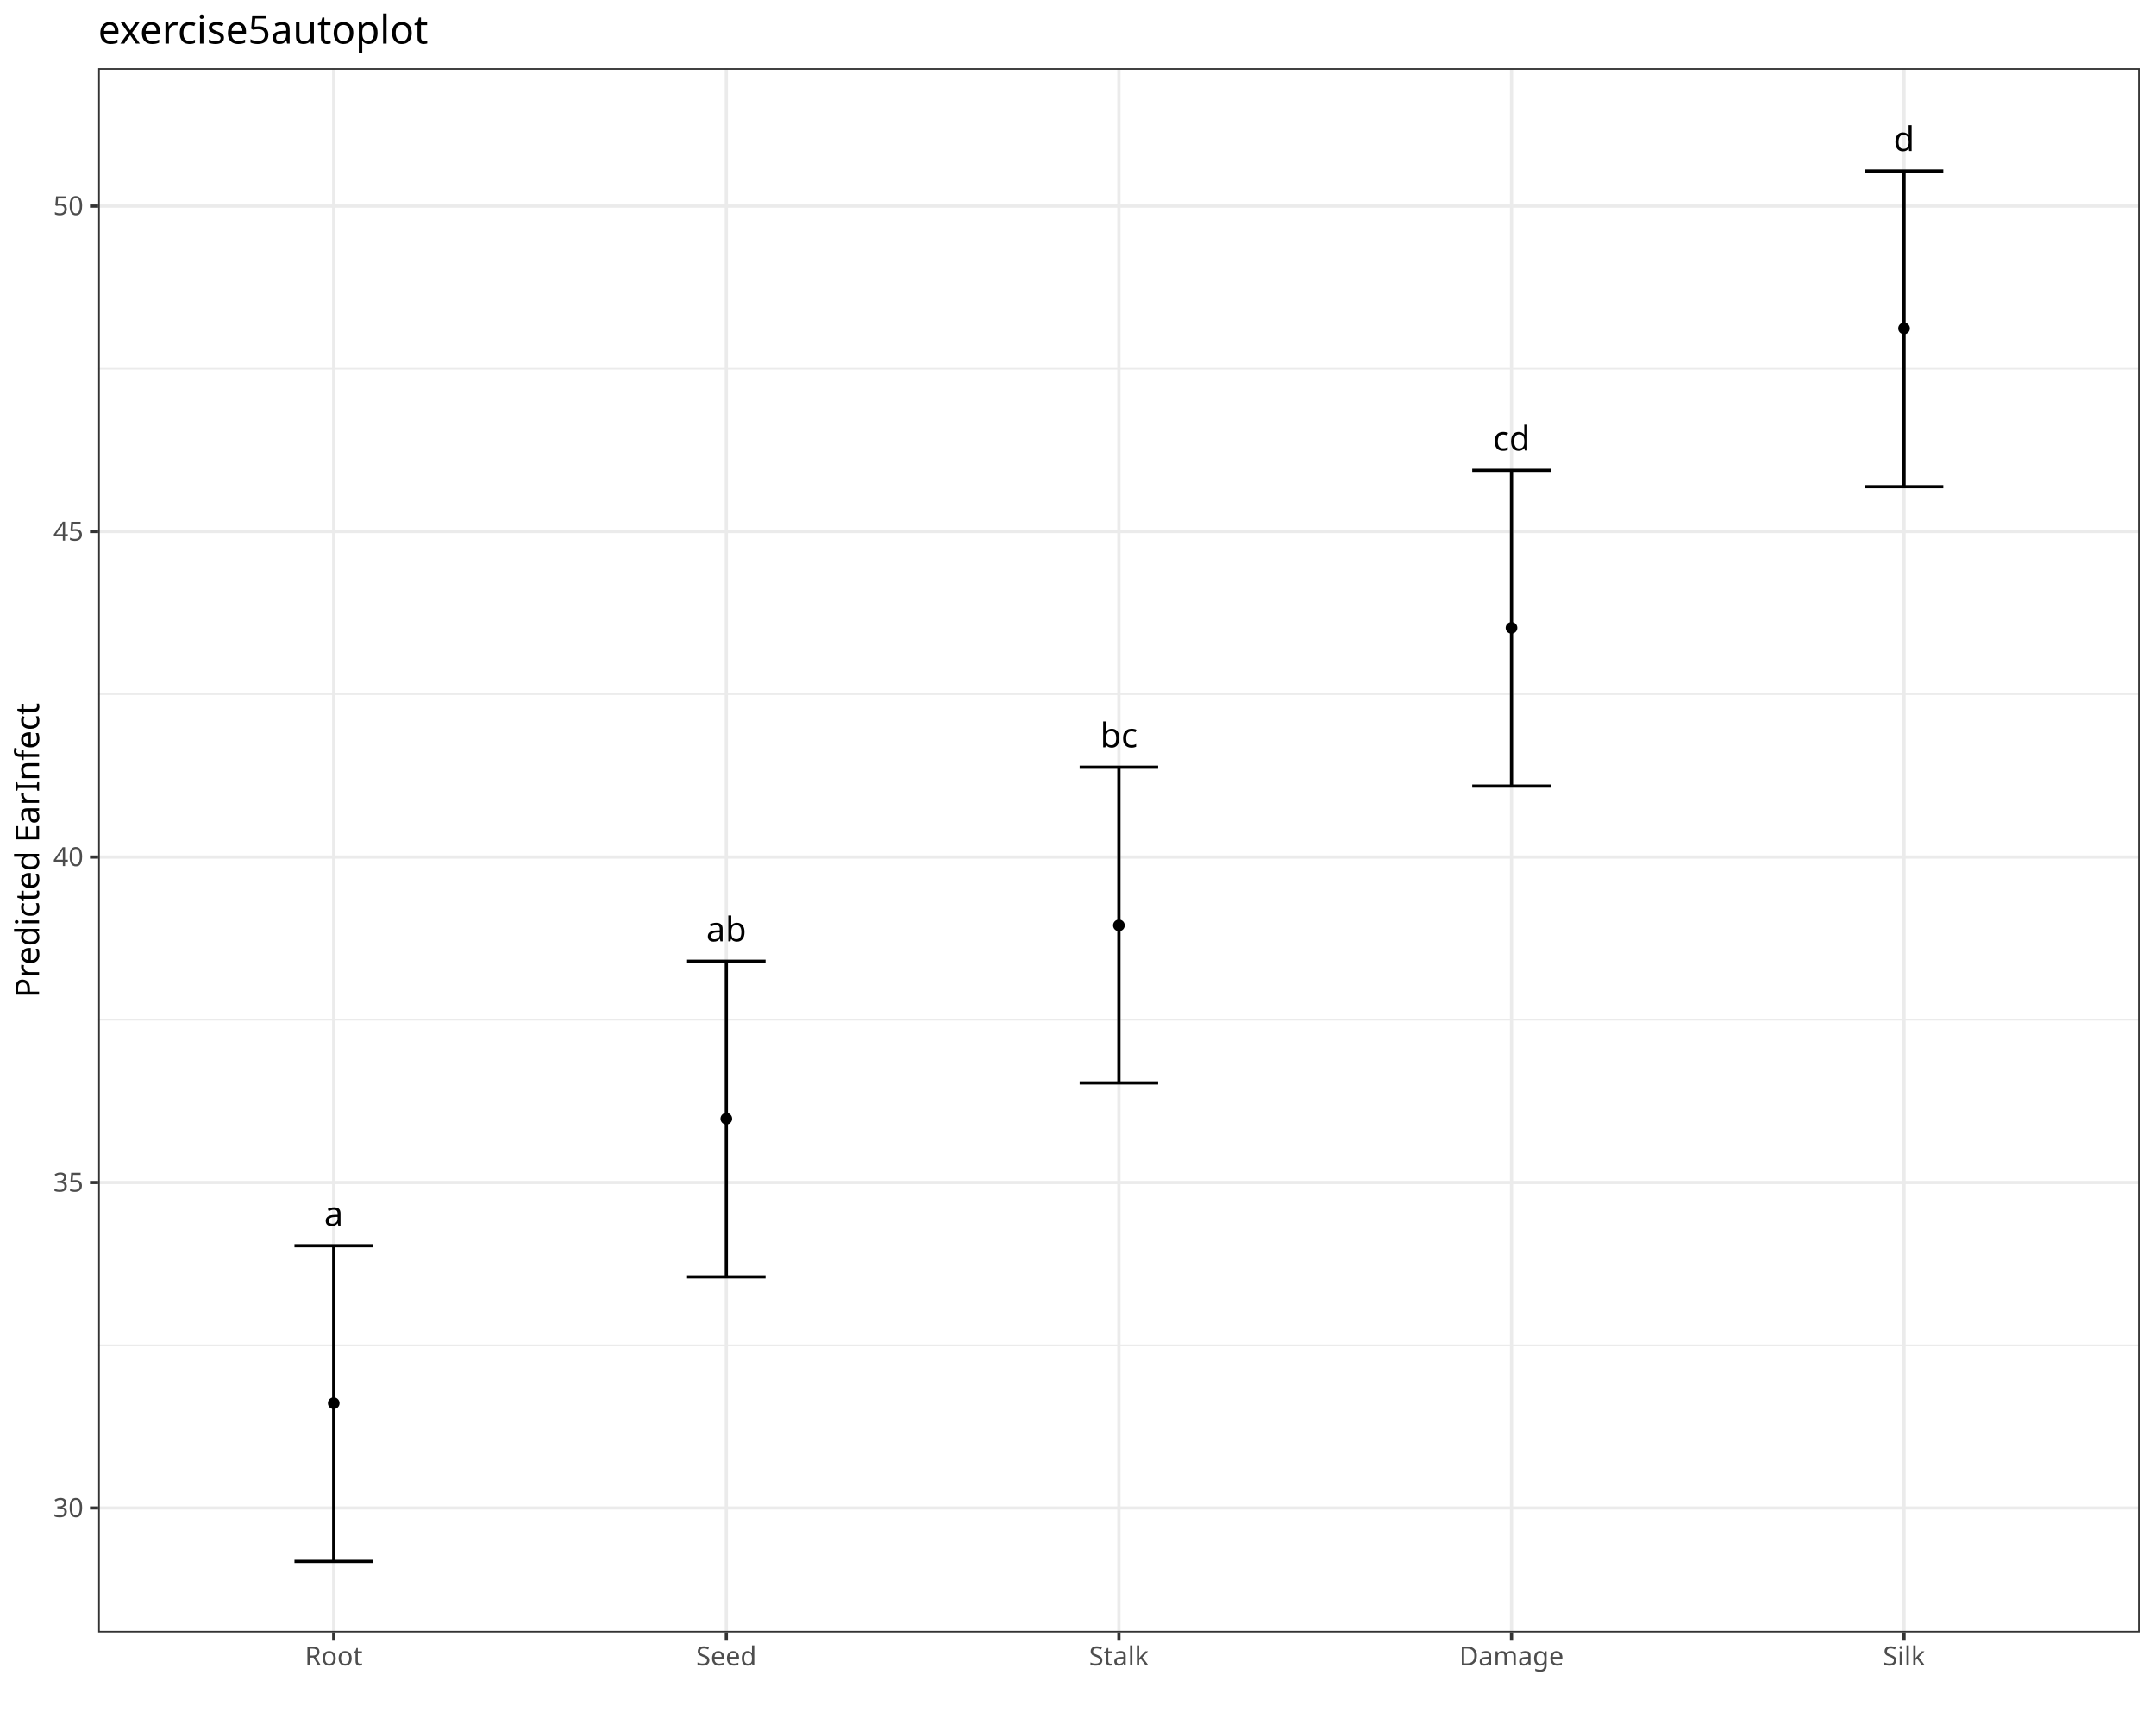
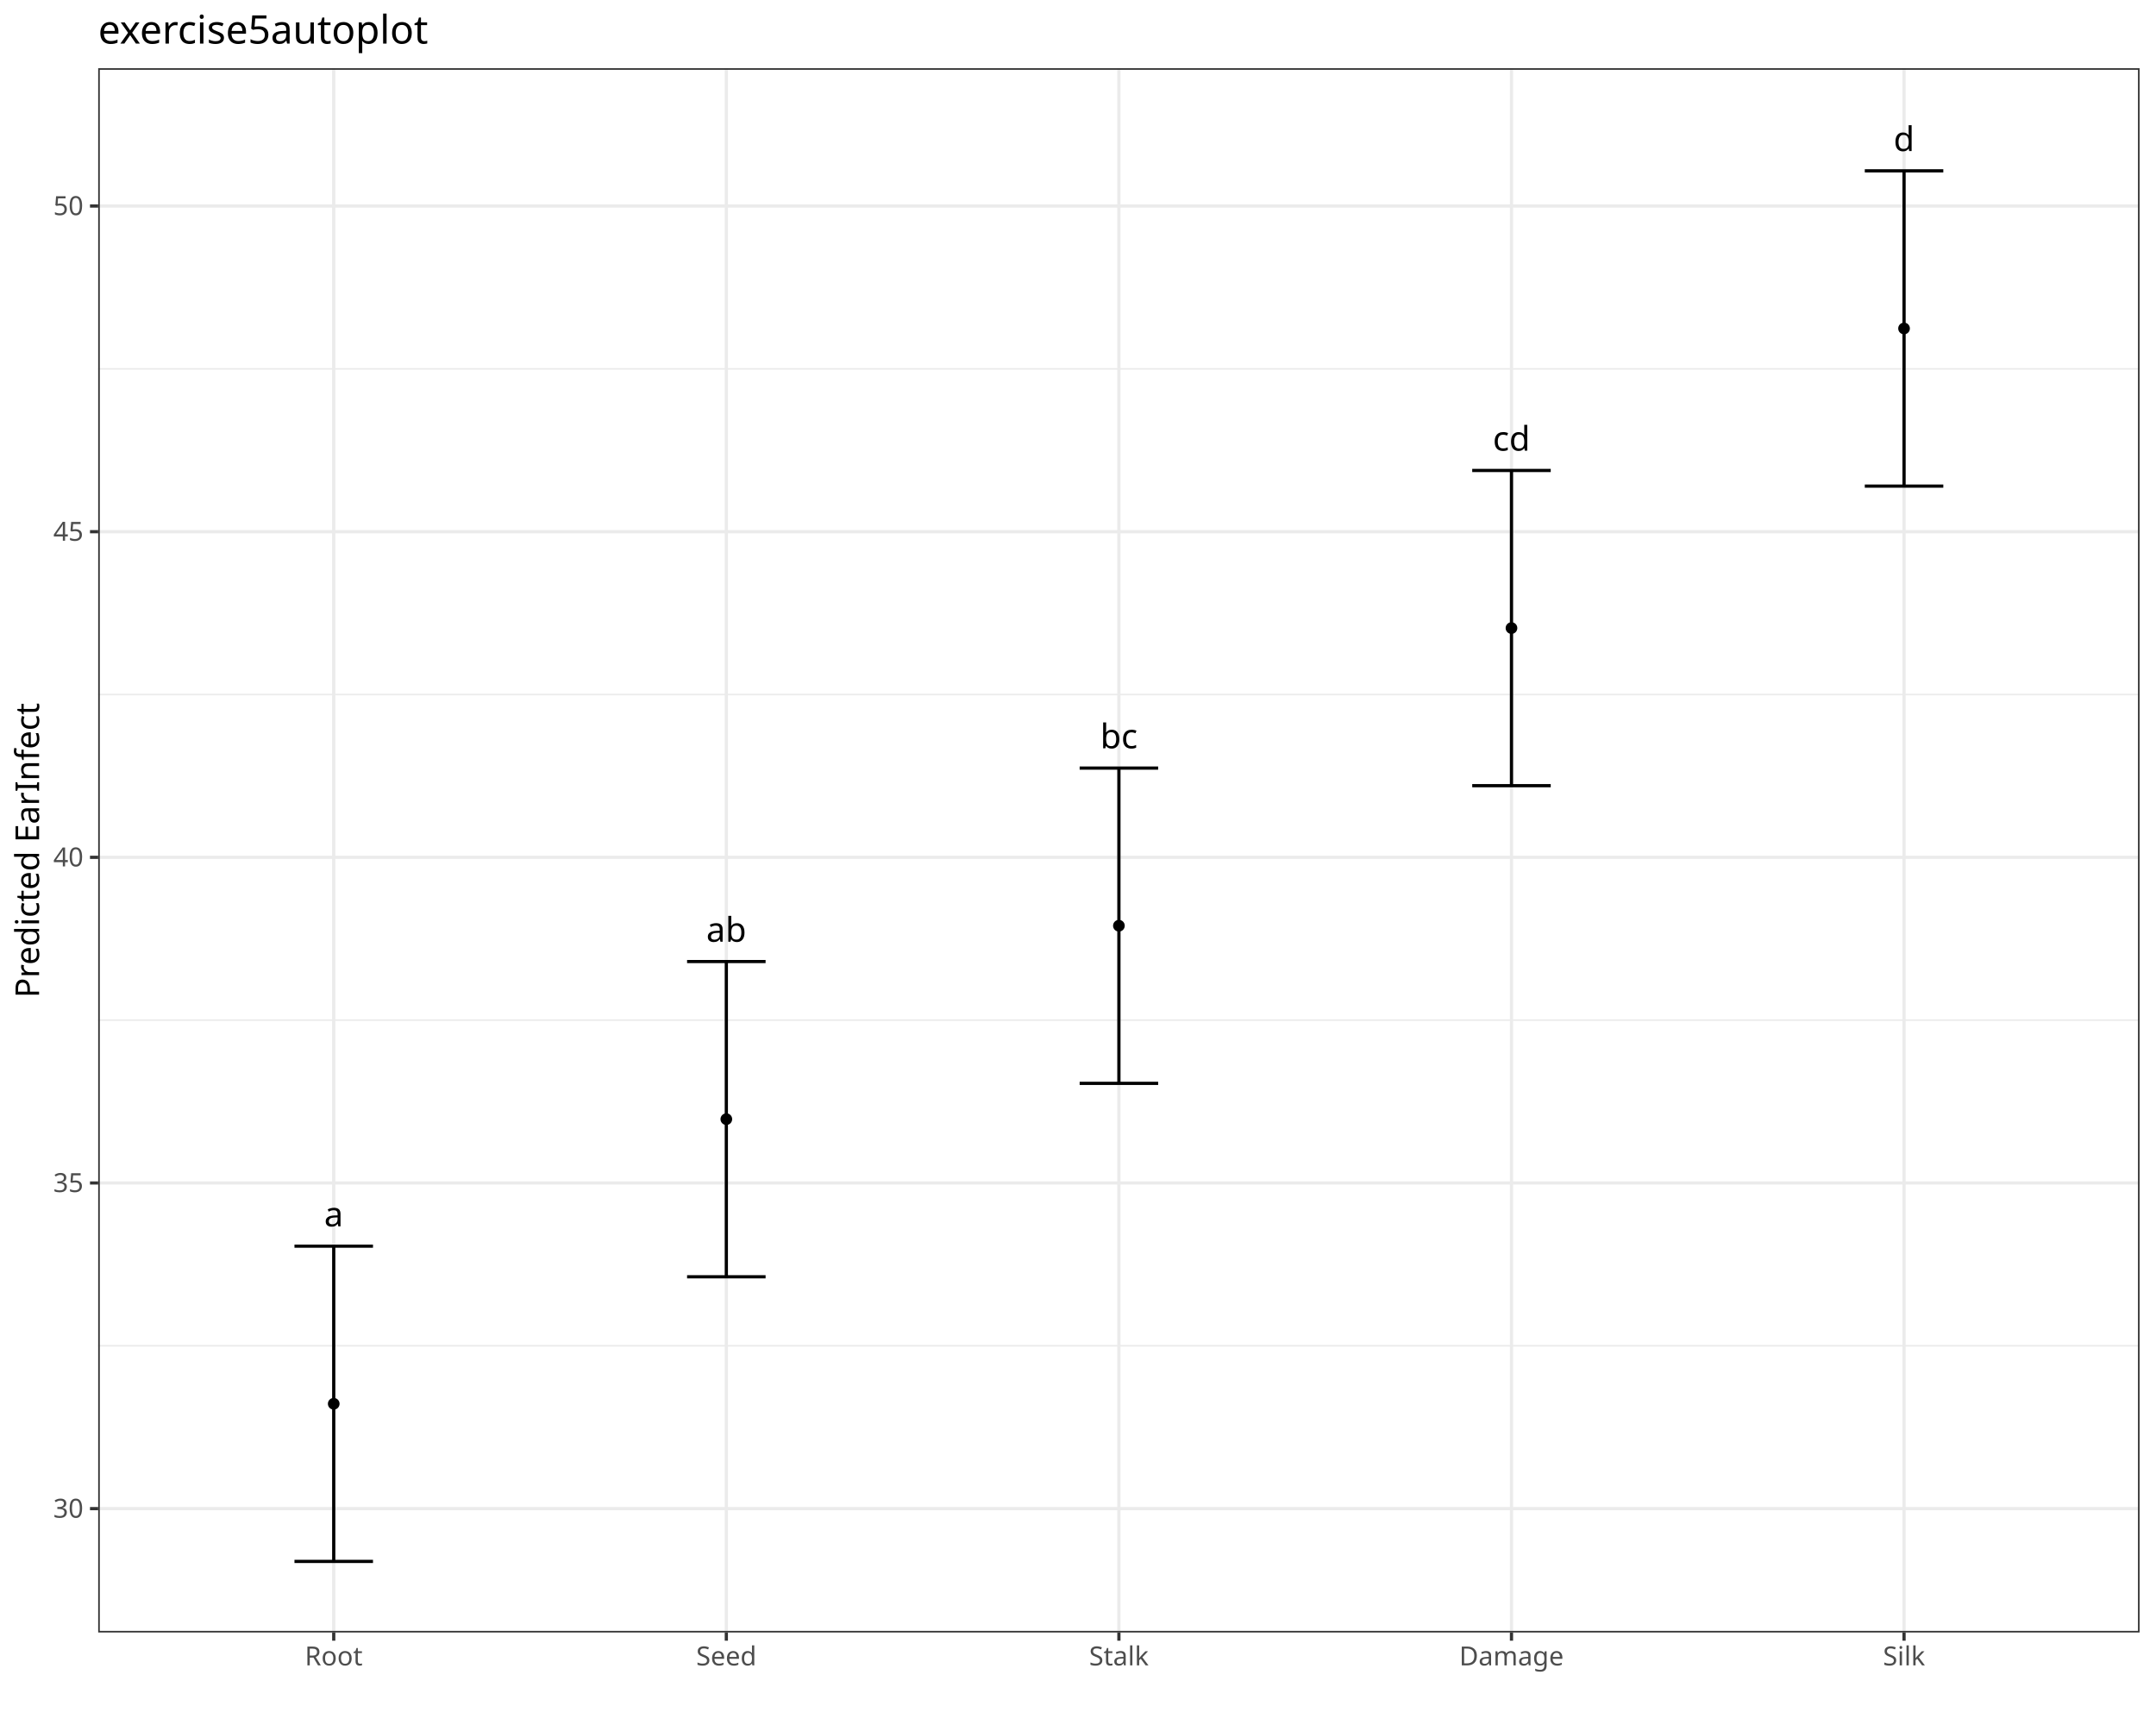
<svg xmlns="http://www.w3.org/2000/svg" class="svglite" data-engine-version="2.0" width="720.00pt" height="576.00pt" viewBox="0 0 720.00 576.00">
  <defs>
    <style type="text/css">
    .svglite line, .svglite polyline, .svglite polygon, .svglite path, .svglite rect, .svglite circle {
      fill: none;
      stroke: #000000;
      stroke-linecap: round;
      stroke-linejoin: round;
      stroke-miterlimit: 10.00;
    }
  </style>
  </defs>
  <rect width="100%" height="100%" style="stroke: none; fill: #FFFFFF;" />
  <defs>
    <clipPath id="cpMC4wMHw3MjAuMDB8MC4wMHw1NzYuMDA=">
      <rect x="0.00" y="0.00" width="720.00" height="576.00" />
    </clipPath>
  </defs>
  <g clip-path="url(#cpMC4wMHw3MjAuMDB8MC4wMHw1NzYuMDA=)">
    <rect x="0.00" y="0.00" width="720.00" height="576.00" style="stroke-width: 1.07; stroke: #FFFFFF; fill: #FFFFFF;" />
  </g>
  <defs>
    <clipPath id="cpMzIuNzl8NzE0LjUyfDIyLjc4fDU0NS4xMQ==">
      <rect x="32.79" y="22.78" width="681.73" height="522.33" />
    </clipPath>
  </defs>
  <g clip-path="url(#cpMzIuNzl8NzE0LjUyfDIyLjc4fDU0NS4xMQ==)">
    <rect x="32.79" y="22.78" width="681.73" height="522.33" style="stroke-width: 1.07; stroke: none; fill: #FFFFFF;" />
-     <polyline points="32.79,449.20 714.52,449.20 " style="stroke-width: 0.53; stroke: #EBEBEB; stroke-linecap: butt;" />
-     <polyline points="32.79,340.52 714.52,340.52 " style="stroke-width: 0.53; stroke: #EBEBEB; stroke-linecap: butt;" />
-     <polyline points="32.79,231.83 714.52,231.83 " style="stroke-width: 0.53; stroke: #EBEBEB; stroke-linecap: butt;" />
-     <polyline points="32.79,123.15 714.52,123.15 " style="stroke-width: 0.53; stroke: #EBEBEB; stroke-linecap: butt;" />
-     <polyline points="32.79,503.55 714.52,503.55 " style="stroke-width: 1.07; stroke: #EBEBEB; stroke-linecap: butt;" />
-     <polyline points="32.79,394.86 714.52,394.86 " style="stroke-width: 1.07; stroke: #EBEBEB; stroke-linecap: butt;" />
-     <polyline points="32.79,286.18 714.52,286.18 " style="stroke-width: 1.07; stroke: #EBEBEB; stroke-linecap: butt;" />
-     <polyline points="32.79,177.49 714.52,177.49 " style="stroke-width: 1.07; stroke: #EBEBEB; stroke-linecap: butt;" />
-     <polyline points="32.79,68.81 714.52,68.81 " style="stroke-width: 1.07; stroke: #EBEBEB; stroke-linecap: butt;" />
+     <polyline points="32.79,449.38 714.52,449.38 " style="stroke-width: 0.53; stroke: #EBEBEB; stroke-linecap: butt;" />
+     <polyline points="32.79,340.64 714.52,340.64 " style="stroke-width: 0.53; stroke: #EBEBEB; stroke-linecap: butt;" />
+     <polyline points="32.79,231.91 714.52,231.91 " style="stroke-width: 0.53; stroke: #EBEBEB; stroke-linecap: butt;" />
+     <polyline points="32.79,123.17 714.52,123.17 " style="stroke-width: 0.53; stroke: #EBEBEB; stroke-linecap: butt;" />
+     <polyline points="32.79,503.75 714.52,503.75 " style="stroke-width: 1.07; stroke: #EBEBEB; stroke-linecap: butt;" />
+     <polyline points="32.79,395.01 714.52,395.01 " style="stroke-width: 1.07; stroke: #EBEBEB; stroke-linecap: butt;" />
+     <polyline points="32.79,286.27 714.52,286.27 " style="stroke-width: 1.07; stroke: #EBEBEB; stroke-linecap: butt;" />
+     <polyline points="32.79,177.54 714.52,177.54 " style="stroke-width: 1.07; stroke: #EBEBEB; stroke-linecap: butt;" />
+     <polyline points="32.79,68.80 714.52,68.80 " style="stroke-width: 1.07; stroke: #EBEBEB; stroke-linecap: butt;" />
    <polyline points="111.45,545.11 111.45,22.78 " style="stroke-width: 1.07; stroke: #EBEBEB; stroke-linecap: butt;" />
    <polyline points="242.56,545.11 242.56,22.78 " style="stroke-width: 1.07; stroke: #EBEBEB; stroke-linecap: butt;" />
    <polyline points="373.66,545.11 373.66,22.78 " style="stroke-width: 1.07; stroke: #EBEBEB; stroke-linecap: butt;" />
    <polyline points="504.76,545.11 504.76,22.78 " style="stroke-width: 1.07; stroke: #EBEBEB; stroke-linecap: butt;" />
    <polyline points="635.86,545.11 635.86,22.78 " style="stroke-width: 1.07; stroke: #EBEBEB; stroke-linecap: butt;" />
-     <polyline points="98.34,415.95 124.56,415.95 " style="stroke-width: 1.07; stroke-linecap: butt;" />
-     <polyline points="111.45,415.95 111.45,521.37 " style="stroke-width: 1.07; stroke-linecap: butt;" />
+     <polyline points="98.34,416.11 124.56,416.11 " style="stroke-width: 1.07; stroke-linecap: butt;" />
+     <polyline points="111.45,416.11 111.45,521.37 " style="stroke-width: 1.07; stroke-linecap: butt;" />
    <polyline points="98.34,521.37 124.56,521.37 " style="stroke-width: 1.07; stroke-linecap: butt;" />
-     <polyline points="229.45,320.96 255.67,320.96 " style="stroke-width: 1.07; stroke-linecap: butt;" />
-     <polyline points="242.56,320.96 242.56,426.38 " style="stroke-width: 1.07; stroke-linecap: butt;" />
-     <polyline points="229.45,426.38 255.67,426.38 " style="stroke-width: 1.07; stroke-linecap: butt;" />
-     <polyline points="360.55,256.18 386.77,256.18 " style="stroke-width: 1.07; stroke-linecap: butt;" />
-     <polyline points="373.66,256.18 373.66,361.60 " style="stroke-width: 1.07; stroke-linecap: butt;" />
-     <polyline points="360.55,361.60 386.77,361.60 " style="stroke-width: 1.07; stroke-linecap: butt;" />
-     <polyline points="491.65,157.06 517.87,157.06 " style="stroke-width: 1.07; stroke-linecap: butt;" />
-     <polyline points="504.76,157.06 504.76,262.48 " style="stroke-width: 1.07; stroke-linecap: butt;" />
-     <polyline points="491.65,262.48 517.87,262.48 " style="stroke-width: 1.07; stroke-linecap: butt;" />
-     <polyline points="622.75,57.07 648.97,57.07 " style="stroke-width: 1.07; stroke-linecap: butt;" />
-     <polyline points="635.86,57.07 635.86,162.49 " style="stroke-width: 1.07; stroke-linecap: butt;" />
-     <polyline points="622.75,162.49 648.97,162.49 " style="stroke-width: 1.07; stroke-linecap: butt;" />
-     <text x="111.45" y="409.32" text-anchor="middle" style="font-size: 11.38px; font-family: sans;" textLength="6.33px" lengthAdjust="spacingAndGlyphs">a</text>
-     <text x="242.56" y="314.33" text-anchor="middle" style="font-size: 11.38px; font-family: sans;" textLength="12.66px" lengthAdjust="spacingAndGlyphs">ab</text>
-     <text x="373.66" y="249.55" text-anchor="middle" style="font-size: 11.38px; font-family: sans;" textLength="12.03px" lengthAdjust="spacingAndGlyphs">bc</text>
-     <text x="504.76" y="150.43" text-anchor="middle" style="font-size: 11.38px; font-family: sans;" textLength="12.03px" lengthAdjust="spacingAndGlyphs">cd</text>
+     <polyline points="229.45,321.07 255.67,321.07 " style="stroke-width: 1.07; stroke-linecap: butt;" />
+     <polyline points="242.56,321.07 242.56,426.33 " style="stroke-width: 1.07; stroke-linecap: butt;" />
+     <polyline points="229.45,426.33 255.67,426.33 " style="stroke-width: 1.07; stroke-linecap: butt;" />
+     <polyline points="360.55,256.48 386.77,256.48 " style="stroke-width: 1.07; stroke-linecap: butt;" />
+     <polyline points="373.66,256.48 373.66,361.74 " style="stroke-width: 1.07; stroke-linecap: butt;" />
+     <polyline points="360.55,361.74 386.77,361.74 " style="stroke-width: 1.07; stroke-linecap: butt;" />
+     <polyline points="491.65,157.09 517.87,157.09 " style="stroke-width: 1.07; stroke-linecap: butt;" />
+     <polyline points="504.76,157.09 504.76,262.35 " style="stroke-width: 1.07; stroke-linecap: butt;" />
+     <polyline points="491.65,262.35 517.87,262.35 " style="stroke-width: 1.07; stroke-linecap: butt;" />
+     <polyline points="622.75,57.05 648.97,57.05 " style="stroke-width: 1.07; stroke-linecap: butt;" />
+     <polyline points="635.86,57.05 635.86,162.31 " style="stroke-width: 1.07; stroke-linecap: butt;" />
+     <polyline points="622.75,162.31 648.97,162.31 " style="stroke-width: 1.07; stroke-linecap: butt;" />
+     <text x="111.45" y="409.50" text-anchor="middle" style="font-size: 11.38px; font-family: sans;" textLength="6.33px" lengthAdjust="spacingAndGlyphs">a</text>
+     <text x="242.56" y="314.46" text-anchor="middle" style="font-size: 11.38px; font-family: sans;" textLength="12.66px" lengthAdjust="spacingAndGlyphs">ab</text>
+     <text x="373.66" y="249.87" text-anchor="middle" style="font-size: 11.38px; font-family: sans;" textLength="12.03px" lengthAdjust="spacingAndGlyphs">bc</text>
+     <text x="504.76" y="150.48" text-anchor="middle" style="font-size: 11.38px; font-family: sans;" textLength="12.03px" lengthAdjust="spacingAndGlyphs">cd</text>
    <text x="635.86" y="50.44" text-anchor="middle" style="font-size: 11.38px; font-family: sans;" textLength="6.33px" lengthAdjust="spacingAndGlyphs">d</text>
-     <circle cx="111.45" cy="468.55" r="1.95" style="stroke-width: 0.71; stroke: none; fill: #000000;" />
-     <circle cx="242.56" cy="373.56" r="1.95" style="stroke-width: 0.71; stroke: none; fill: #000000;" />
-     <circle cx="373.66" cy="309.00" r="1.95" style="stroke-width: 0.71; stroke: none; fill: #000000;" />
-     <circle cx="504.76" cy="209.66" r="1.95" style="stroke-width: 0.71; stroke: none; fill: #000000;" />
-     <circle cx="635.86" cy="109.67" r="1.95" style="stroke-width: 0.71; stroke: none; fill: #000000;" />
+     <circle cx="111.45" cy="468.74" r="1.95" style="stroke-width: 0.71; stroke: none; fill: #000000;" />
+     <circle cx="242.56" cy="373.70" r="1.95" style="stroke-width: 0.71; stroke: none; fill: #000000;" />
+     <circle cx="373.66" cy="309.11" r="1.95" style="stroke-width: 0.71; stroke: none; fill: #000000;" />
+     <circle cx="504.76" cy="209.72" r="1.95" style="stroke-width: 0.71; stroke: none; fill: #000000;" />
+     <circle cx="635.86" cy="109.68" r="1.95" style="stroke-width: 0.71; stroke: none; fill: #000000;" />
    <rect x="32.79" y="22.78" width="681.73" height="522.33" style="stroke-width: 1.07; stroke: #333333;" />
  </g>
  <g clip-path="url(#cpMC4wMHw3MjAuMDB8MC4wMHw1NzYuMDA=)">
-     <text x="27.86" y="506.57" text-anchor="end" style="font-size: 8.80px; fill: #4D4D4D; font-family: sans;" textLength="9.79px" lengthAdjust="spacingAndGlyphs">30</text>
-     <text x="27.86" y="397.89" text-anchor="end" style="font-size: 8.80px; fill: #4D4D4D; font-family: sans;" textLength="9.79px" lengthAdjust="spacingAndGlyphs">35</text>
-     <text x="27.86" y="289.20" text-anchor="end" style="font-size: 8.80px; fill: #4D4D4D; font-family: sans;" textLength="9.79px" lengthAdjust="spacingAndGlyphs">40</text>
-     <text x="27.86" y="180.52" text-anchor="end" style="font-size: 8.80px; fill: #4D4D4D; font-family: sans;" textLength="9.79px" lengthAdjust="spacingAndGlyphs">45</text>
-     <text x="27.86" y="71.83" text-anchor="end" style="font-size: 8.80px; fill: #4D4D4D; font-family: sans;" textLength="9.79px" lengthAdjust="spacingAndGlyphs">50</text>
-     <polyline points="30.05,503.55 32.79,503.55 " style="stroke-width: 1.07; stroke: #333333; stroke-linecap: butt;" />
-     <polyline points="30.05,394.86 32.79,394.86 " style="stroke-width: 1.07; stroke: #333333; stroke-linecap: butt;" />
-     <polyline points="30.05,286.18 32.79,286.18 " style="stroke-width: 1.07; stroke: #333333; stroke-linecap: butt;" />
-     <polyline points="30.05,177.49 32.79,177.49 " style="stroke-width: 1.07; stroke: #333333; stroke-linecap: butt;" />
-     <polyline points="30.05,68.81 32.79,68.81 " style="stroke-width: 1.07; stroke: #333333; stroke-linecap: butt;" />
+     <text x="27.86" y="506.78" text-anchor="end" style="font-size: 8.80px; fill: #4D4D4D; font-family: sans;" textLength="9.79px" lengthAdjust="spacingAndGlyphs">30</text>
+     <text x="27.86" y="398.04" text-anchor="end" style="font-size: 8.80px; fill: #4D4D4D; font-family: sans;" textLength="9.79px" lengthAdjust="spacingAndGlyphs">35</text>
+     <text x="27.86" y="289.30" text-anchor="end" style="font-size: 8.80px; fill: #4D4D4D; font-family: sans;" textLength="9.79px" lengthAdjust="spacingAndGlyphs">40</text>
+     <text x="27.86" y="180.56" text-anchor="end" style="font-size: 8.80px; fill: #4D4D4D; font-family: sans;" textLength="9.79px" lengthAdjust="spacingAndGlyphs">45</text>
+     <text x="27.86" y="71.82" text-anchor="end" style="font-size: 8.80px; fill: #4D4D4D; font-family: sans;" textLength="9.79px" lengthAdjust="spacingAndGlyphs">50</text>
+     <polyline points="30.05,503.75 32.79,503.75 " style="stroke-width: 1.07; stroke: #333333; stroke-linecap: butt;" />
+     <polyline points="30.05,395.01 32.79,395.01 " style="stroke-width: 1.07; stroke: #333333; stroke-linecap: butt;" />
+     <polyline points="30.05,286.27 32.79,286.27 " style="stroke-width: 1.07; stroke: #333333; stroke-linecap: butt;" />
+     <polyline points="30.05,177.54 32.79,177.54 " style="stroke-width: 1.07; stroke: #333333; stroke-linecap: butt;" />
+     <polyline points="30.05,68.80 32.79,68.80 " style="stroke-width: 1.07; stroke: #333333; stroke-linecap: butt;" />
    <polyline points="111.45,547.85 111.45,545.11 " style="stroke-width: 1.07; stroke: #333333; stroke-linecap: butt;" />
    <polyline points="242.56,547.85 242.56,545.11 " style="stroke-width: 1.07; stroke: #333333; stroke-linecap: butt;" />
    <polyline points="373.66,547.85 373.66,545.11 " style="stroke-width: 1.07; stroke: #333333; stroke-linecap: butt;" />
    <polyline points="504.76,547.85 504.76,545.11 " style="stroke-width: 1.07; stroke: #333333; stroke-linecap: butt;" />
    <polyline points="635.86,547.85 635.86,545.11 " style="stroke-width: 1.07; stroke: #333333; stroke-linecap: butt;" />
    <text x="111.45" y="556.10" text-anchor="middle" style="font-size: 8.80px; fill: #4D4D4D; font-family: sans;" textLength="18.59px" lengthAdjust="spacingAndGlyphs">Root</text>
    <text x="242.56" y="556.10" text-anchor="middle" style="font-size: 8.80px; fill: #4D4D4D; font-family: sans;" textLength="20.56px" lengthAdjust="spacingAndGlyphs">Seed</text>
    <text x="373.66" y="556.10" text-anchor="middle" style="font-size: 8.80px; fill: #4D4D4D; font-family: sans;" textLength="19.57px" lengthAdjust="spacingAndGlyphs">Stalk</text>
    <text x="504.76" y="556.10" text-anchor="middle" style="font-size: 8.80px; fill: #4D4D4D; font-family: sans;" textLength="33.27px" lengthAdjust="spacingAndGlyphs">Damage</text>
    <text x="635.86" y="556.10" text-anchor="middle" style="font-size: 8.80px; fill: #4D4D4D; font-family: sans;" textLength="14.18px" lengthAdjust="spacingAndGlyphs">Silk</text>
    <text transform="translate(13.05,283.95) rotate(-90)" text-anchor="middle" style="font-size: 11.00px; font-family: sans;" textLength="93.56px" lengthAdjust="spacingAndGlyphs">Predicted EarInfect</text>
    <text x="32.79" y="14.56" style="font-size: 13.20px; font-family: sans;" textLength="103.48px" lengthAdjust="spacingAndGlyphs">exercise5autoplot</text>
  </g>
</svg>
